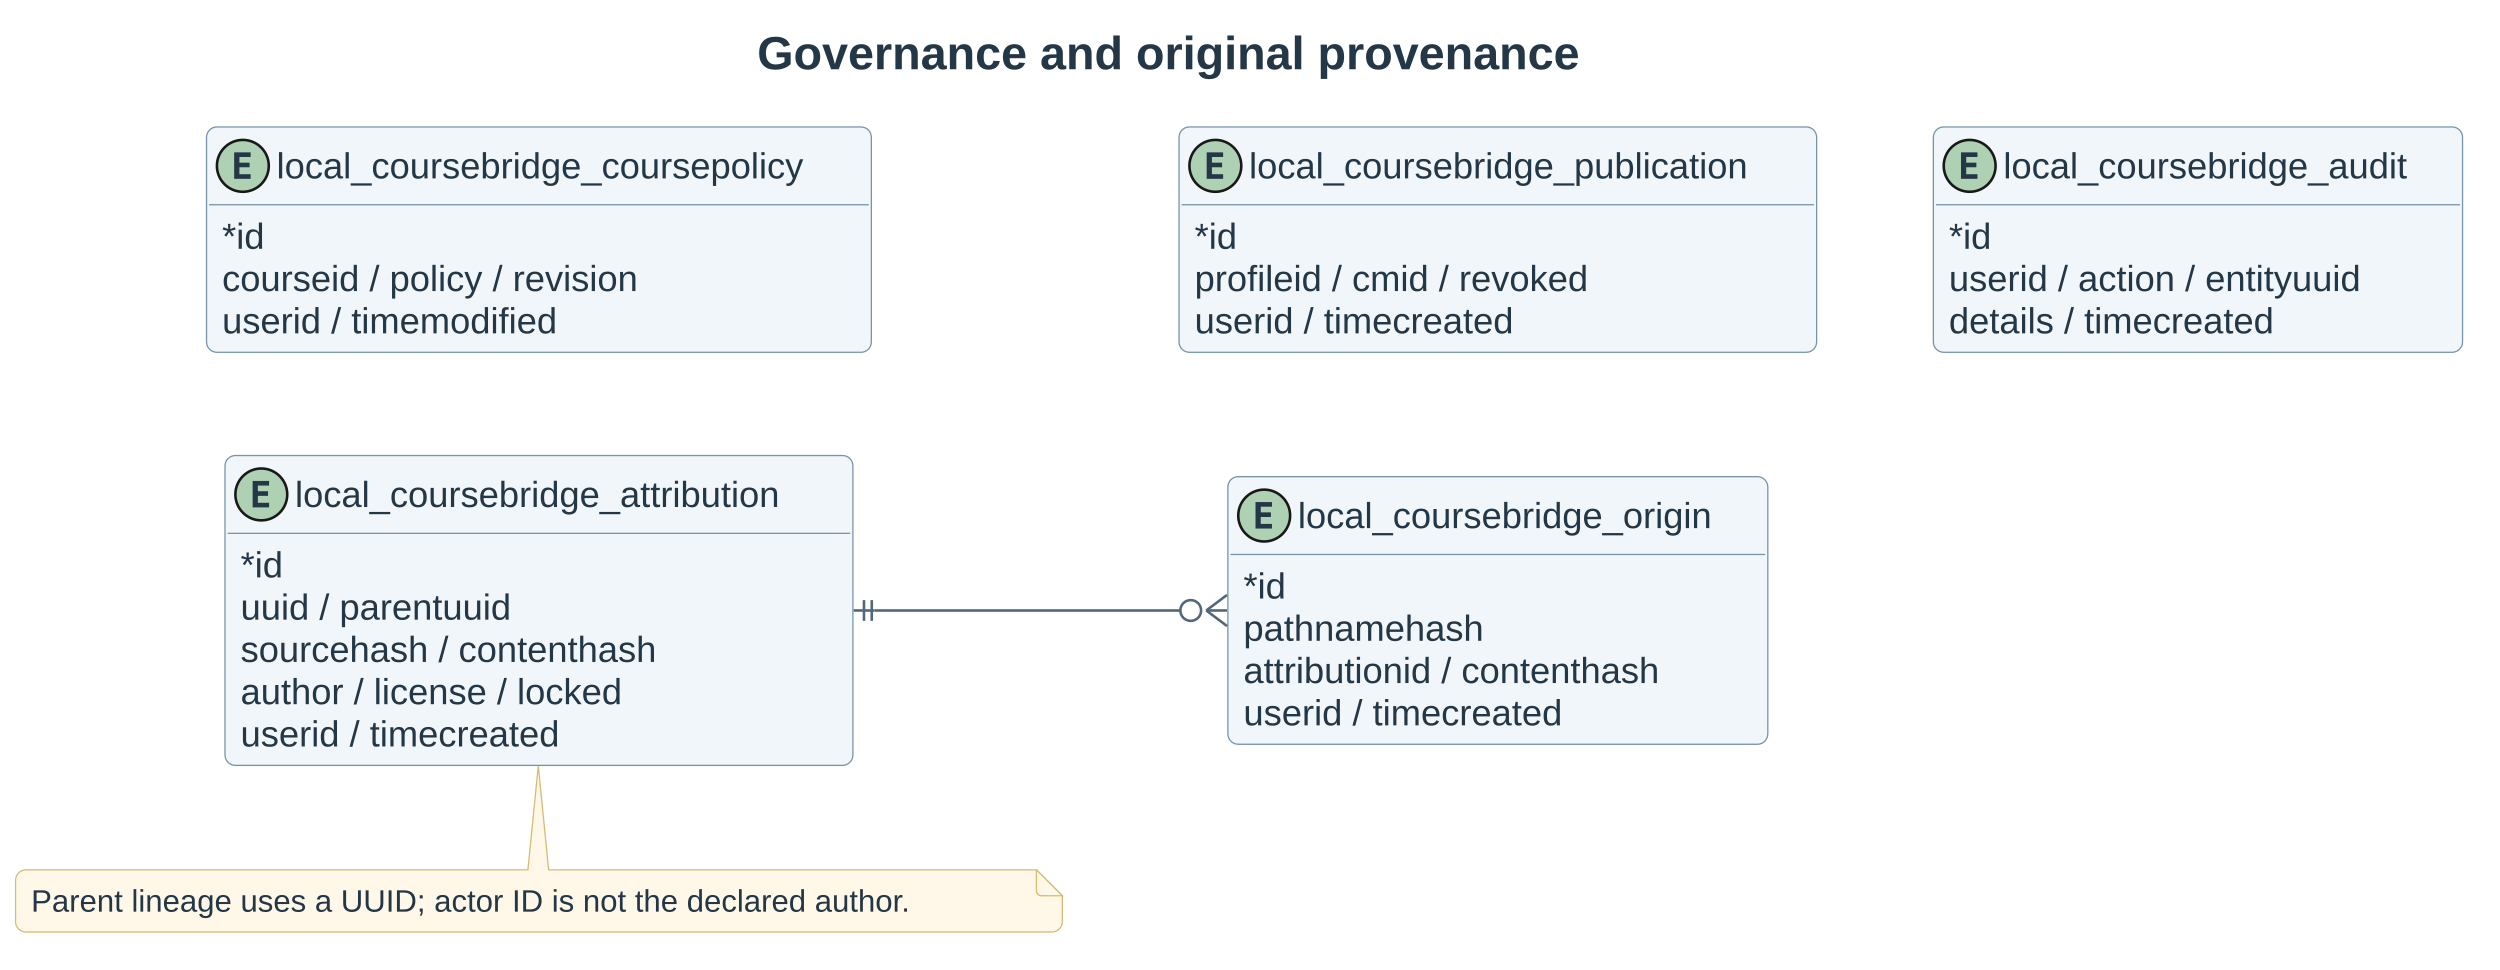
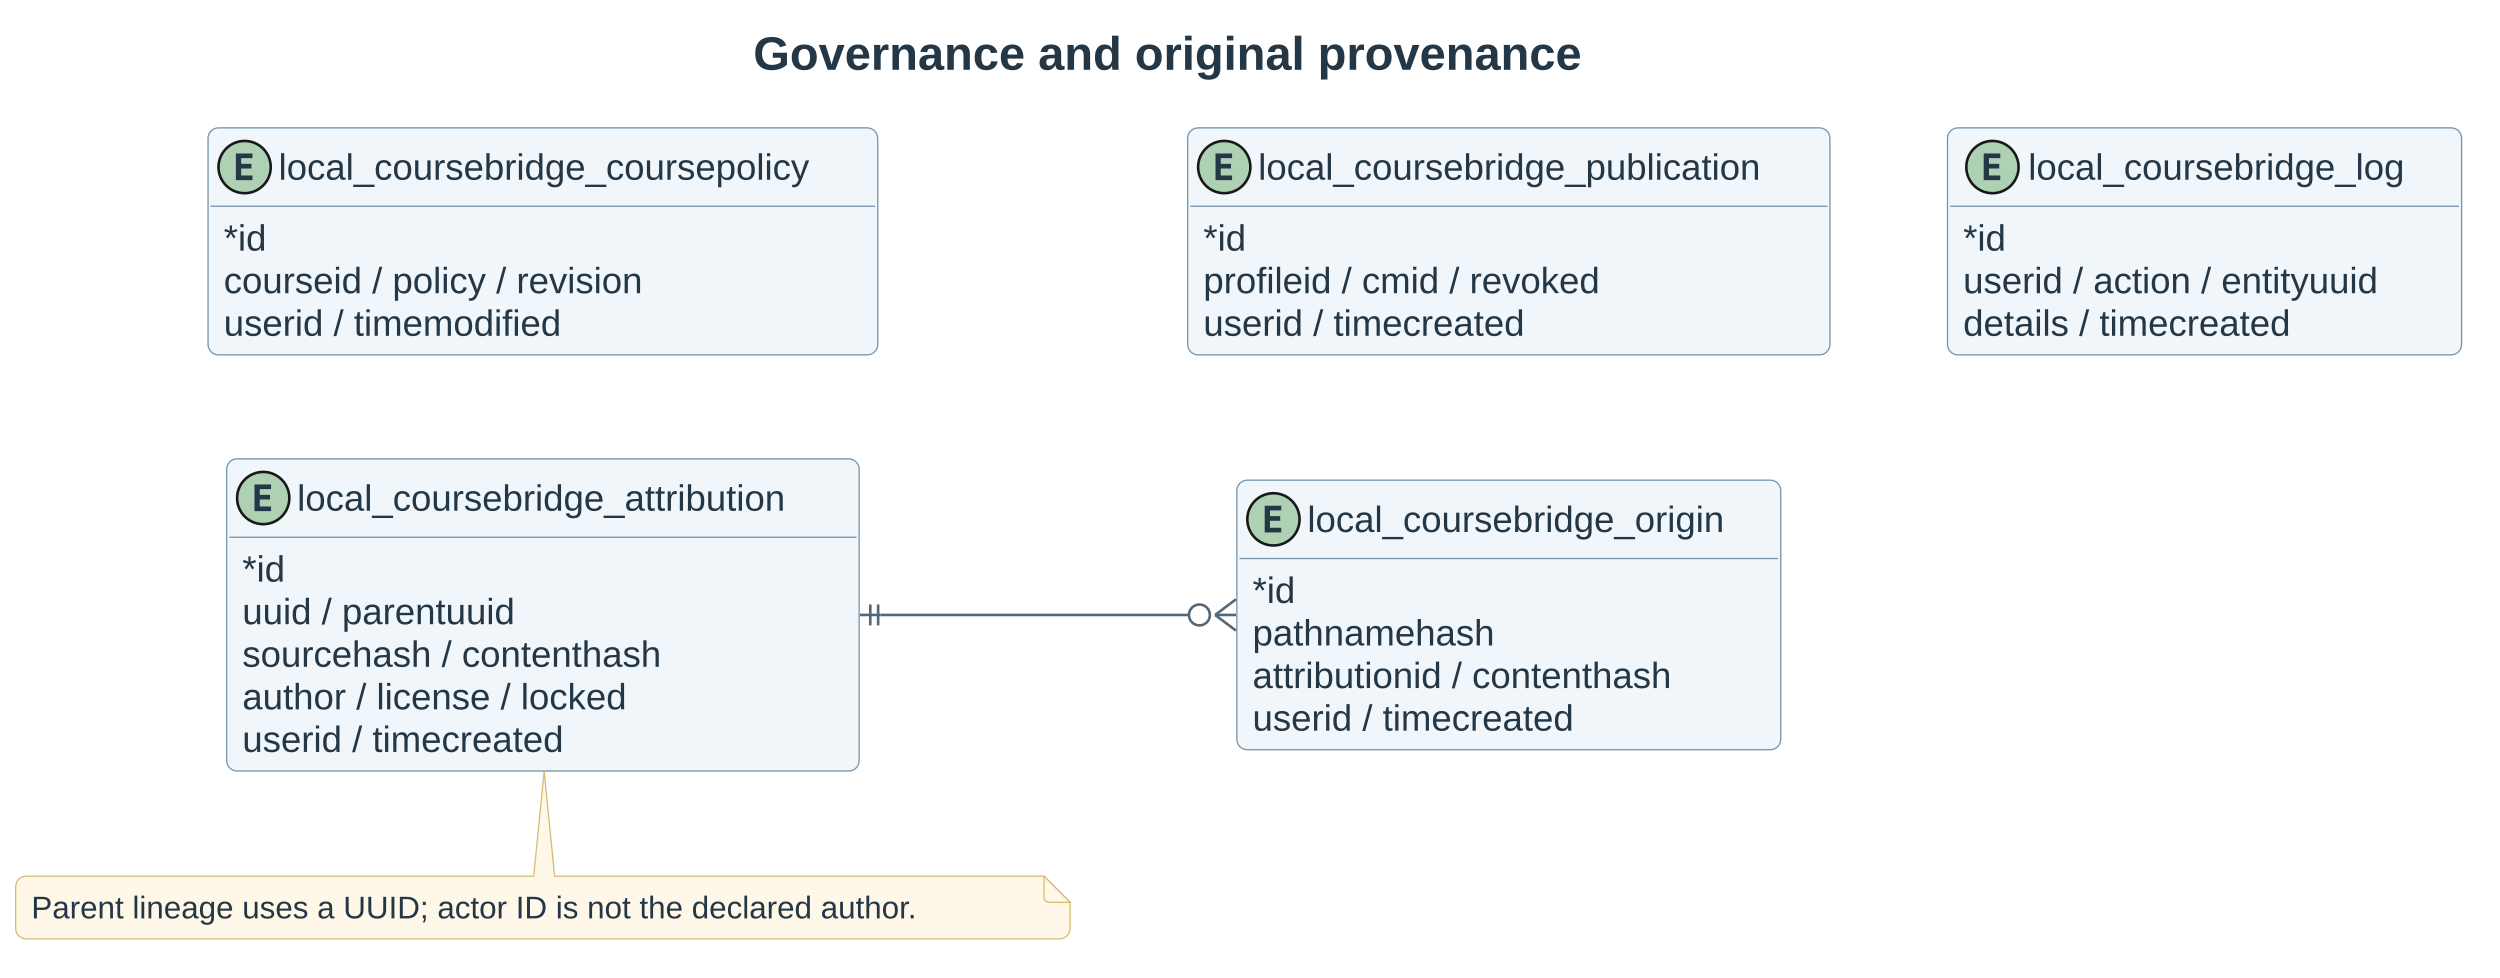
- <svg xmlns="http://www.w3.org/2000/svg" version="1.1" data-diagram-type="CLASS" style="width:964px;height:374px;background:#FFFFFF;" width="964px" height="374px" viewBox="0 0 964 374" zoomAndPan="magnify" preserveAspectRatio="none" contentStyleType="text/css">
+ <svg xmlns="http://www.w3.org/2000/svg" version="1.1" data-diagram-type="CLASS" style="width:957px;height:374px;background:#FFFFFF;" width="957px" height="374px" viewBox="0 0 957 374" zoomAndPan="magnify" preserveAspectRatio="none" contentStyleType="text/css">
  <defs />
  <g font-family="sans-serif" lengthAdjust="spacing">
    <g class="title" data-source-line="2">
-       <text x="291.989" y="26.708" fill="#243746" font-size="18" textLength="373.579" font-weight="700" font-family="Arial">Governance and original provenance</text>
+       <text x="288.362" y="26.708" fill="#243746" font-size="18" textLength="373.579" font-weight="700" font-family="Arial">Governance and original provenance</text>
    </g>
    <g class="entity" data-qualified-name="attribution" id="ent0001" data-source-line="5">
      <rect x="86.76" y="175.653" width="242.119" height="119.484" fill="#F1F6FA" style="stroke:#7694AB;stroke-width:0.5;" rx="4" ry="4" />
      <ellipse cx="100.76" cy="190.653" rx="10" ry="10" fill="#ADD1B2" style="stroke:#181818;stroke-width:1;" />
      <path d="M103.76,195.653 L97.416,195.653 L97.416,185.45 L103.76,185.45 L103.76,187.231 L99.432,187.231 L99.432,189.419 L103.354,189.419 L103.354,191.2 L99.432,191.2 L99.432,193.872 L103.76,193.872 L103.76,195.653 Z " fill="#243746" />
      <text x="113.76" y="195.5" fill="#243746" font-size="14" textLength="212.119" font-family="Arial">local_coursebridge_attribution</text>
      <line x1="87.76" y1="205.653" x2="327.879" y2="205.653" style="stroke:#7694AB;stroke-width:0.5;" />
      <text x="92.76" y="222.648" fill="#243746" font-size="14" textLength="19.776" font-family="Arial">*id</text>
      <text x="92.76" y="238.945" fill="#243746" font-size="14" textLength="120.859" font-family="Arial">uuid / parentuuid</text>
      <text x="92.76" y="255.242" fill="#243746" font-size="14" textLength="181.255" font-family="Arial">sourcehash / contenthash</text>
      <text x="92.76" y="271.539" fill="#243746" font-size="14" textLength="168" font-family="Arial">author / license / locked</text>
      <text x="92.76" y="287.836" fill="#243746" font-size="14" textLength="142.194" font-family="Arial">userid / timecreated</text>
    </g>
    <g class="entity" data-qualified-name="origin" id="ent0002" data-source-line="13">
      <rect x="473.47" y="183.803" width="208.199" height="103.188" fill="#F1F6FA" style="stroke:#7694AB;stroke-width:0.5;" rx="4" ry="4" />
      <ellipse cx="487.47" cy="198.803" rx="10" ry="10" fill="#ADD1B2" style="stroke:#181818;stroke-width:1;" />
      <path d="M490.47,203.803 L484.126,203.803 L484.126,193.6 L490.47,193.6 L490.47,195.381 L486.142,195.381 L486.142,197.569 L490.064,197.569 L490.064,199.35 L486.142,199.35 L486.142,202.022 L490.47,202.022 L490.47,203.803 Z " fill="#243746" />
      <text x="500.47" y="203.65" fill="#243746" font-size="14" textLength="178.199" font-family="Arial">local_coursebridge_origin</text>
      <line x1="474.47" y1="213.803" x2="680.669" y2="213.803" style="stroke:#7694AB;stroke-width:0.5;" />
      <text x="479.47" y="230.798" fill="#243746" font-size="14" textLength="19.776" font-family="Arial">*id</text>
      <text x="479.47" y="247.095" fill="#243746" font-size="14" textLength="105.15" font-family="Arial">pathnamehash</text>
      <text x="479.47" y="263.392" fill="#243746" font-size="14" textLength="187.394" font-family="Arial">attributionid / contenthash</text>
      <text x="479.47" y="279.689" fill="#243746" font-size="14" textLength="142.194" font-family="Arial">userid / timecreated</text>
    </g>
    <g class="entity" data-qualified-name="coursepolicy" id="ent0003" data-source-line="20">
      <rect x="79.64" y="48.953" width="256.352" height="86.891" fill="#F1F6FA" style="stroke:#7694AB;stroke-width:0.5;" rx="4" ry="4" />
      <ellipse cx="93.64" cy="63.953" rx="10" ry="10" fill="#ADD1B2" style="stroke:#181818;stroke-width:1;" />
      <path d="M96.64,68.953 L90.296,68.953 L90.296,58.75 L96.64,58.75 L96.64,60.531 L92.312,60.531 L92.312,62.719 L96.234,62.719 L96.234,64.5 L92.312,64.5 L92.312,67.172 L96.64,67.172 L96.64,68.953 Z " fill="#243746" />
      <text x="106.64" y="68.8" fill="#243746" font-size="14" textLength="226.352" font-family="Arial">local_coursebridge_coursepolicy</text>
      <line x1="80.64" y1="78.953" x2="334.992" y2="78.953" style="stroke:#7694AB;stroke-width:0.5;" />
      <text x="85.64" y="95.948" fill="#243746" font-size="14" textLength="19.776" font-family="Arial">*id</text>
      <text x="85.64" y="112.245" fill="#243746" font-size="14" textLength="183.189" font-family="Arial">courseid / policy / revision</text>
      <text x="85.64" y="128.542" fill="#243746" font-size="14" textLength="149.857" font-family="Arial">userid / timemodified</text>
    </g>
    <g class="entity" data-qualified-name="publication" id="ent0004" data-source-line="26">
      <rect x="454.64" y="48.953" width="245.858" height="86.891" fill="#F1F6FA" style="stroke:#7694AB;stroke-width:0.5;" rx="4" ry="4" />
      <ellipse cx="468.64" cy="63.953" rx="10" ry="10" fill="#ADD1B2" style="stroke:#181818;stroke-width:1;" />
      <path d="M471.64,68.953 L465.296,68.953 L465.296,58.75 L471.64,58.75 L471.64,60.531 L467.312,60.531 L467.312,62.719 L471.234,62.719 L471.234,64.5 L467.312,64.5 L467.312,67.172 L471.64,67.172 L471.64,68.953 Z " fill="#243746" />
      <text x="481.64" y="68.8" fill="#243746" font-size="14" textLength="215.858" font-family="Arial">local_coursebridge_publication</text>
      <line x1="455.64" y1="78.953" x2="699.498" y2="78.953" style="stroke:#7694AB;stroke-width:0.5;" />
      <text x="460.64" y="95.948" fill="#243746" font-size="14" textLength="19.776" font-family="Arial">*id</text>
      <text x="460.64" y="112.245" fill="#243746" font-size="14" textLength="175.479" font-family="Arial">profileid / cmid / revoked</text>
      <text x="460.64" y="128.542" fill="#243746" font-size="14" textLength="142.194" font-family="Arial">userid / timecreated</text>
    </g>
-     <g class="entity" data-qualified-name="audit" id="ent0005" data-source-line="32">
-       <rect x="745.5" y="48.953" width="204.057" height="86.891" fill="#F1F6FA" style="stroke:#7694AB;stroke-width:0.5;" rx="4" ry="4" />
-       <ellipse cx="759.5" cy="63.953" rx="10" ry="10" fill="#ADD1B2" style="stroke:#181818;stroke-width:1;" />
-       <path d="M762.5,68.953 L756.156,68.953 L756.156,58.75 L762.5,58.75 L762.5,60.531 L758.172,60.531 L758.172,62.719 L762.094,62.719 L762.094,64.5 L758.172,64.5 L758.172,67.172 L762.5,67.172 L762.5,68.953 Z " fill="#243746" />
-       <text x="772.5" y="68.8" fill="#243746" font-size="14" textLength="174.057" font-family="Arial">local_coursebridge_audit</text>
-       <line x1="746.5" y1="78.953" x2="948.557" y2="78.953" style="stroke:#7694AB;stroke-width:0.5;" />
+     <g class="entity" data-qualified-name="log" id="ent0005" data-source-line="32">
+       <rect x="745.5" y="48.953" width="196.803" height="86.891" fill="#F1F6FA" style="stroke:#7694AB;stroke-width:0.5;" rx="4" ry="4" />
+       <ellipse cx="762.705" cy="63.953" rx="10" ry="10" fill="#ADD1B2" style="stroke:#181818;stroke-width:1;" />
+       <path d="M765.705,68.953 L759.361,68.953 L759.361,58.75 L765.705,58.75 L765.705,60.531 L761.377,60.531 L761.377,62.719 L765.299,62.719 L765.299,64.5 L761.377,64.5 L761.377,67.172 L765.705,67.172 L765.705,68.953 Z " fill="#243746" />
+       <text x="776.417" y="68.8" fill="#243746" font-size="14" textLength="159.681" font-family="Arial">local_coursebridge_log</text>
+       <line x1="746.5" y1="78.953" x2="941.303" y2="78.953" style="stroke:#7694AB;stroke-width:0.5;" />
      <text x="751.5" y="95.948" fill="#243746" font-size="14" textLength="19.776" font-family="Arial">*id</text>
      <text x="751.5" y="112.245" fill="#243746" font-size="14" textLength="184.803" font-family="Arial">userid / action / entityuuid</text>
      <text x="751.5" y="128.542" fill="#243746" font-size="14" textLength="145.523" font-family="Arial">details / timecreated</text>
    </g>
    <g class="entity" data-qualified-name="GMN10" id="ent0011" data-source-line="42">
-       <path d="M6,339.413 L6,355.382 A4,4 0 0 0 10,359.382 L405.641,359.382 A4,4 0 0 0 409.641,355.382 L409.641,345.413 L399.641,335.413 L211.56,335.413 L207.56,295.333 L203.56,335.413 L10,335.413 A4,4 0 0 0 6,339.413" style="stroke:#D6BB75;stroke-width:0.5;" fill="#FFF8E8" />
+       <path d="M6,339.413 L6,355.382 A4,4 0 0 0 10,359.382 L405.641,359.382 A4,4 0 0 0 409.641,355.382 L409.641,345.413 L399.641,335.413 L212.3,335.413 L208.3,295.333 L204.3,335.413 L10,335.413 A4,4 0 0 0 6,339.413" style="stroke:#D6BB75;stroke-width:0.5;" fill="#FFF8E8" />
      <path d="M399.641,335.413 L399.641,343.413 A2,2 0 0 0 401.641,345.413 L409.641,345.413 L399.641,335.413" style="stroke:#D6BB75;stroke-width:0.5;" fill="#FFF8E8" />
      <text x="12" y="351.552" fill="#243746" font-size="12" textLength="382.641" font-family="Arial">Parent lineage uses a UUID; actor ID is not the declared author.</text>
    </g>
    <g class="link" data-entity-1="ent0001" data-entity-2="ent0002" id="lnk6" data-source-line="38" data-link-type="crowfoot">
      <path d="M337.15,235.403 C383.68,235.403 410.32,235.403 455.14,235.403" style="stroke:#526779;stroke-width:1;" fill="none" id="attribution-origin" codeLine="38" />
      <line x1="333.15" y1="239.403" x2="333.15" y2="231.403" style="stroke:#526779;stroke-width:1;" />
      <line x1="336.15" y1="239.403" x2="336.15" y2="231.403" style="stroke:#526779;stroke-width:1;" />
      <line x1="337.15" y1="235.403" x2="329.15" y2="235.403" style="stroke:#526779;stroke-width:1;" />
      <line x1="465.14" y1="235.403" x2="473.14" y2="229.403" style="stroke:#526779;stroke-width:1;" />
      <line x1="465.14" y1="235.403" x2="473.14" y2="241.403" style="stroke:#526779;stroke-width:1;" />
      <line x1="465.14" y1="235.403" x2="473.14" y2="235.403" style="stroke:#526779;stroke-width:1;" />
      <ellipse cx="459.14" cy="235.403" rx="4" ry="4" fill="none" style="stroke:#526779;stroke-width:1;" />
    </g>
  </g>
</svg>
